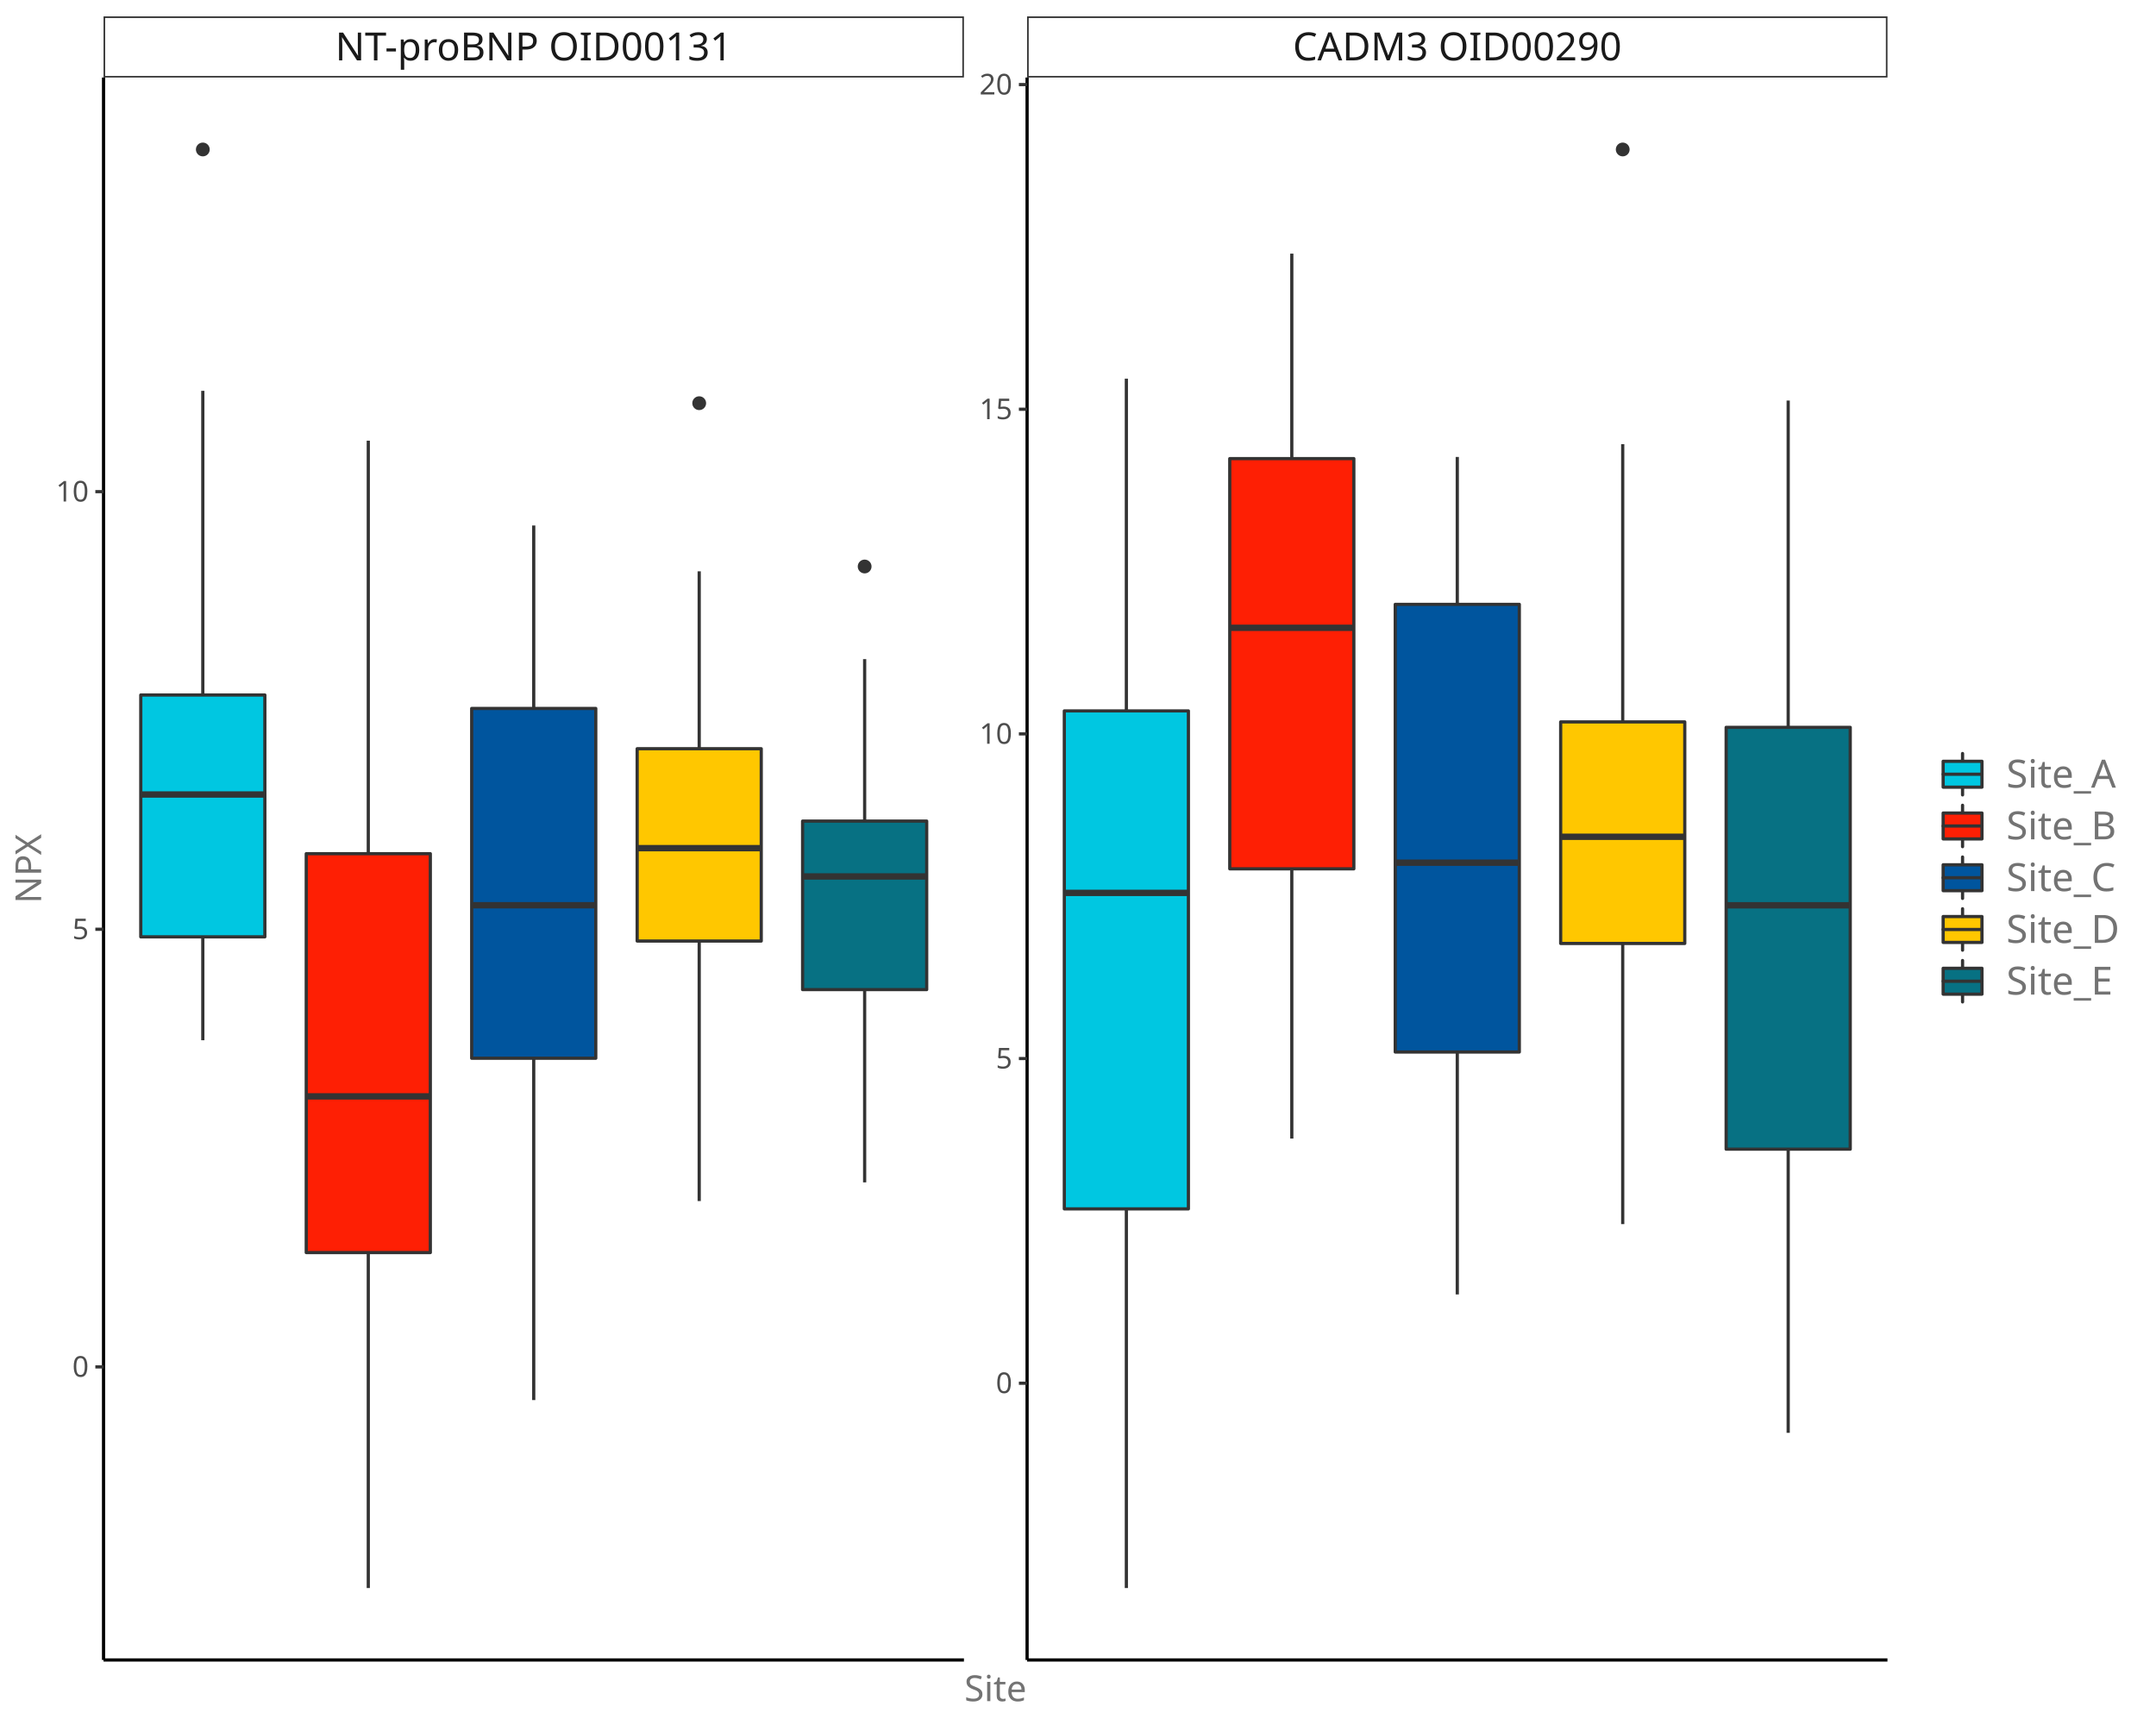
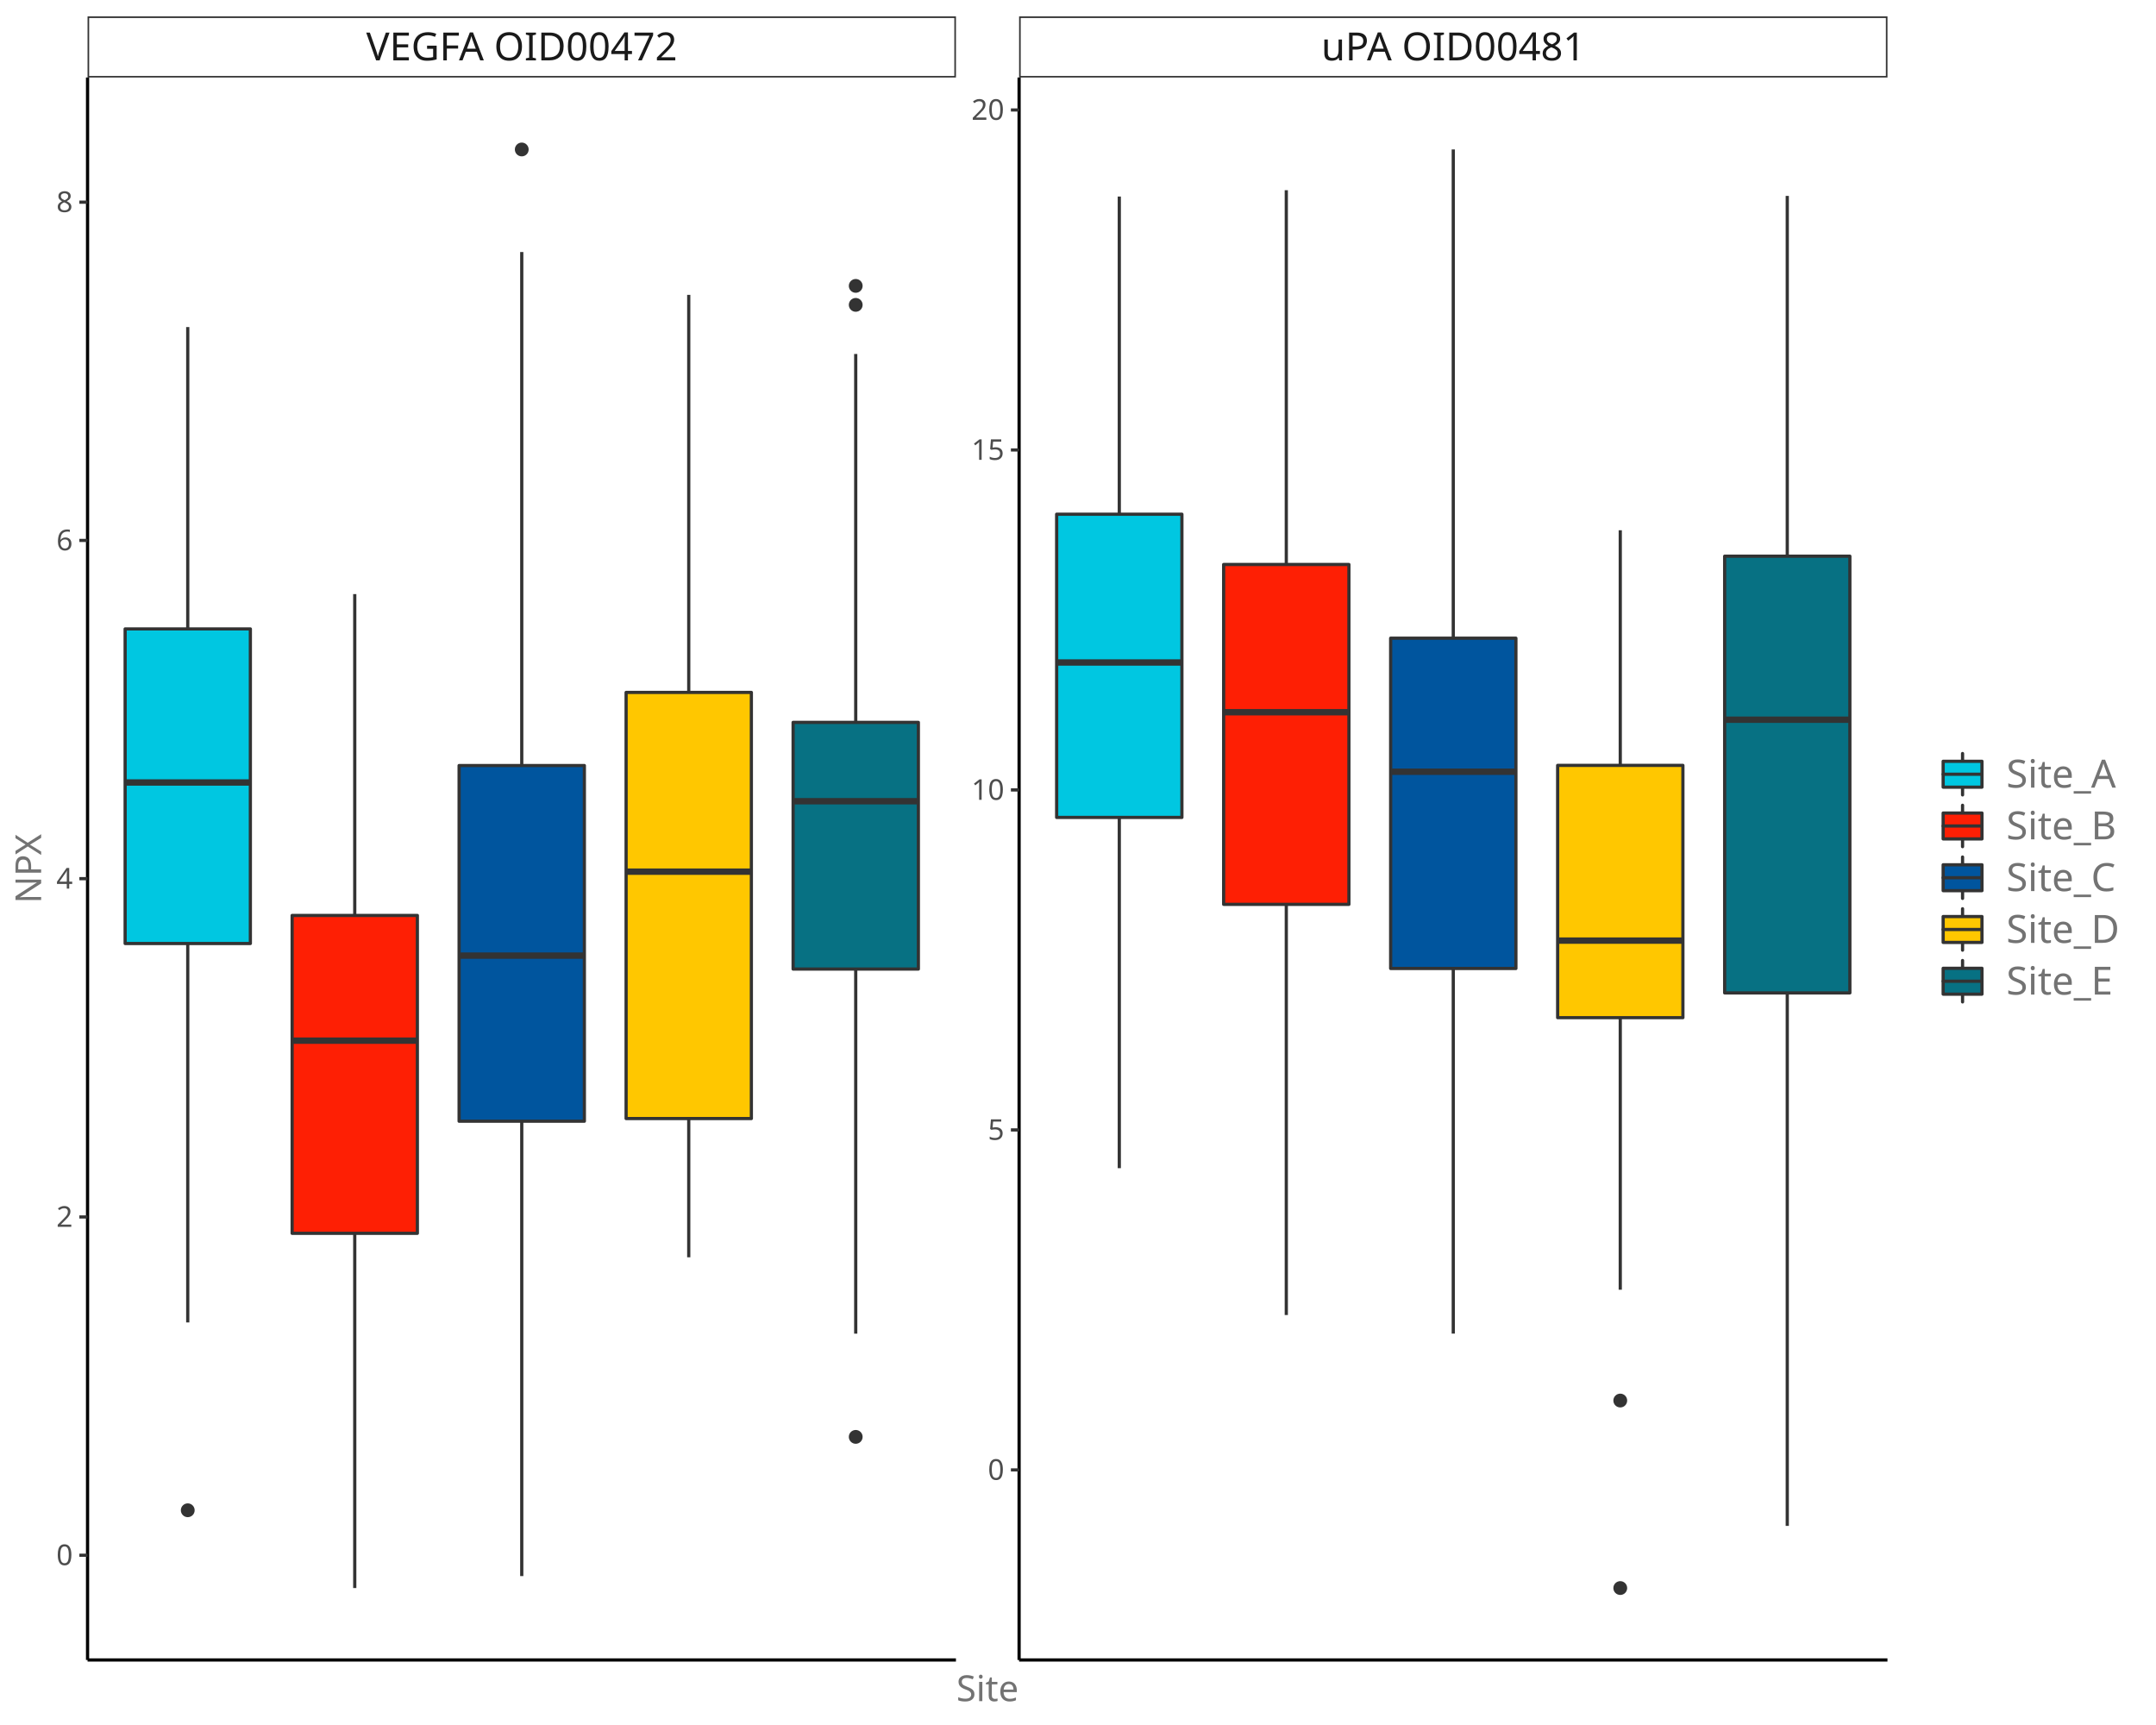
<svg xmlns="http://www.w3.org/2000/svg" class="svglite" data-engine-version="2.0" width="720.00pt" height="576.00pt" viewBox="0 0 720.00 576.00">
  <defs>
    <style type="text/css">
    .svglite line, .svglite polyline, .svglite polygon, .svglite path, .svglite rect, .svglite circle {
      fill: none;
      stroke: #000000;
      stroke-linecap: round;
      stroke-linejoin: round;
      stroke-miterlimit: 10.00;
    }
  </style>
  </defs>
  <rect width="100%" height="100%" style="stroke: none; fill: #FFFFFF;" />
  <defs>
    <clipPath id="cpMC4wMHw3MjAuMDB8MC4wMHw1NzYuMDA=">
      <rect x="0.00" y="0.00" width="720.00" height="576.00" />
    </clipPath>
  </defs>
  <g clip-path="url(#cpMC4wMHw3MjAuMDB8MC4wMHw1NzYuMDA=)">
    <rect x="0.00" y="0.00" width="720.00" height="576.00" style="stroke-width: 1.07; stroke: #FFFFFF; fill: #FFFFFF;" />
  </g>
  <defs>
-     <clipPath id="cpMzQuNTh8MzIxLjkxfDI1Ljg5fDU1NC4yOQ==">
-       <rect x="34.58" y="25.89" width="287.33" height="528.40" />
+     <clipPath id="cpMjkuMjR8MzE5LjI0fDI1Ljg5fDU1NC4yOQ==">
+       <rect x="29.24" y="25.89" width="290.00" height="528.40" />
    </clipPath>
  </defs>
-   <g clip-path="url(#cpMzQuNTh8MzIxLjkxfDI1Ljg5fDU1NC4yOQ==)">
-     <rect x="34.58" y="25.89" width="287.33" height="528.40" style="stroke-width: 1.07; stroke: none; fill: #FFFFFF;" />
-     <circle cx="67.73" cy="49.91" r="1.95" style="stroke-width: 0.71; stroke: #333333; fill: #333333;" />
-     <line x1="67.73" y1="232.07" x2="67.73" y2="130.50" style="stroke-width: 1.07; stroke: #333333; stroke-linecap: butt;" />
-     <line x1="67.73" y1="312.83" x2="67.73" y2="347.34" style="stroke-width: 1.07; stroke: #333333; stroke-linecap: butt;" />
-     <polygon points="47.01,232.07 47.01,312.83 88.45,312.83 88.45,232.07 47.01,232.07 " style="stroke-width: 1.07; stroke: #333333; fill: #00C7E1;" />
-     <line x1="47.01" y1="265.29" x2="88.45" y2="265.29" style="stroke-width: 2.13; stroke: #333333; stroke-linecap: butt;" />
-     <line x1="122.99" y1="285.06" x2="122.99" y2="147.14" style="stroke-width: 1.07; stroke: #333333; stroke-linecap: butt;" />
-     <line x1="122.99" y1="418.25" x2="122.99" y2="530.27" style="stroke-width: 1.07; stroke: #333333; stroke-linecap: butt;" />
-     <polygon points="102.27,285.06 102.27,418.25 143.71,418.25 143.71,285.06 102.27,285.06 " style="stroke-width: 1.07; stroke: #333333; fill: #FE1F04;" />
-     <line x1="102.27" y1="366.09" x2="143.71" y2="366.09" style="stroke-width: 2.13; stroke: #333333; stroke-linecap: butt;" />
-     <line x1="178.24" y1="236.56" x2="178.24" y2="175.46" style="stroke-width: 1.07; stroke: #333333; stroke-linecap: butt;" />
-     <line x1="178.24" y1="353.36" x2="178.24" y2="467.50" style="stroke-width: 1.07; stroke: #333333; stroke-linecap: butt;" />
-     <polygon points="157.52,236.56 157.52,353.36 198.96,353.36 198.96,236.56 157.52,236.56 " style="stroke-width: 1.07; stroke: #333333; fill: #00559E;" />
-     <line x1="157.52" y1="302.28" x2="198.96" y2="302.28" style="stroke-width: 2.13; stroke: #333333; stroke-linecap: butt;" />
-     <circle cx="233.50" cy="134.63" r="1.95" style="stroke-width: 0.71; stroke: #333333; fill: #333333;" />
-     <line x1="233.50" y1="250.01" x2="233.50" y2="190.77" style="stroke-width: 1.07; stroke: #333333; stroke-linecap: butt;" />
-     <line x1="233.50" y1="314.22" x2="233.50" y2="401.05" style="stroke-width: 1.07; stroke: #333333; stroke-linecap: butt;" />
-     <polygon points="212.78,250.01 212.78,314.22 254.22,314.22 254.22,250.01 212.78,250.01 " style="stroke-width: 1.07; stroke: #333333; fill: #FFC700;" />
-     <line x1="212.78" y1="283.21" x2="254.22" y2="283.21" style="stroke-width: 2.13; stroke: #333333; stroke-linecap: butt;" />
-     <circle cx="288.75" cy="189.16" r="1.95" style="stroke-width: 0.71; stroke: #333333; fill: #333333;" />
-     <line x1="288.75" y1="274.17" x2="288.75" y2="220.09" style="stroke-width: 1.07; stroke: #333333; stroke-linecap: butt;" />
-     <line x1="288.75" y1="330.44" x2="288.75" y2="394.81" style="stroke-width: 1.07; stroke: #333333; stroke-linecap: butt;" />
-     <polygon points="268.03,274.17 268.03,330.44 309.47,330.44 309.47,274.17 268.03,274.17 " style="stroke-width: 1.07; stroke: #333333; fill: #077183;" />
-     <line x1="268.03" y1="292.65" x2="309.47" y2="292.65" style="stroke-width: 2.13; stroke: #333333; stroke-linecap: butt;" />
+   <g clip-path="url(#cpMjkuMjR8MzE5LjI0fDI1Ljg5fDU1NC4yOQ==)">
+     <rect x="29.24" y="25.89" width="290.00" height="528.40" style="stroke-width: 1.07; stroke: none; fill: #FFFFFF;" />
+     <circle cx="62.70" cy="504.30" r="1.95" style="stroke-width: 0.71; stroke: #333333; fill: #333333;" />
+     <line x1="62.70" y1="210.00" x2="62.70" y2="109.21" style="stroke-width: 1.07; stroke: #333333; stroke-linecap: butt;" />
+     <line x1="62.70" y1="315.05" x2="62.70" y2="441.59" style="stroke-width: 1.07; stroke: #333333; stroke-linecap: butt;" />
+     <polygon points="41.79,210.00 41.79,315.05 83.61,315.05 83.61,210.00 41.79,210.00 " style="stroke-width: 1.07; stroke: #333333; fill: #00C7E1;" />
+     <line x1="41.79" y1="261.28" x2="83.61" y2="261.28" style="stroke-width: 2.13; stroke: #333333; stroke-linecap: butt;" />
+     <line x1="118.47" y1="305.68" x2="118.47" y2="198.38" style="stroke-width: 1.07; stroke: #333333; stroke-linecap: butt;" />
+     <line x1="118.47" y1="411.82" x2="118.47" y2="530.27" style="stroke-width: 1.07; stroke: #333333; stroke-linecap: butt;" />
+     <polygon points="97.56,305.68 97.56,411.82 139.38,411.82 139.38,305.68 97.56,305.68 " style="stroke-width: 1.07; stroke: #333333; fill: #FE1F04;" />
+     <line x1="97.56" y1="347.50" x2="139.38" y2="347.50" style="stroke-width: 2.13; stroke: #333333; stroke-linecap: butt;" />
+     <circle cx="174.24" cy="49.91" r="1.95" style="stroke-width: 0.71; stroke: #333333; fill: #333333;" />
+     <line x1="174.24" y1="255.62" x2="174.24" y2="84.16" style="stroke-width: 1.07; stroke: #333333; stroke-linecap: butt;" />
+     <line x1="174.24" y1="374.39" x2="174.24" y2="526.27" style="stroke-width: 1.07; stroke: #333333; stroke-linecap: butt;" />
+     <polygon points="153.32,255.62 153.32,374.39 195.15,374.39 195.15,255.62 153.32,255.62 " style="stroke-width: 1.07; stroke: #333333; fill: #00559E;" />
+     <line x1="153.32" y1="319.09" x2="195.15" y2="319.09" style="stroke-width: 2.13; stroke: #333333; stroke-linecap: butt;" />
+     <line x1="230.01" y1="231.21" x2="230.01" y2="98.46" style="stroke-width: 1.07; stroke: #333333; stroke-linecap: butt;" />
+     <line x1="230.01" y1="373.50" x2="230.01" y2="419.82" style="stroke-width: 1.07; stroke: #333333; stroke-linecap: butt;" />
+     <polygon points="209.09,231.21 209.09,373.50 250.92,373.50 250.92,231.21 209.09,231.21 " style="stroke-width: 1.07; stroke: #333333; fill: #FFC700;" />
+     <line x1="209.09" y1="291.07" x2="250.92" y2="291.07" style="stroke-width: 2.13; stroke: #333333; stroke-linecap: butt;" />
+     <circle cx="285.77" cy="479.79" r="1.95" style="stroke-width: 0.71; stroke: #333333; fill: #333333;" />
+     <circle cx="285.77" cy="101.80" r="1.95" style="stroke-width: 0.71; stroke: #333333; fill: #333333;" />
+     <circle cx="285.77" cy="95.46" r="1.95" style="stroke-width: 0.71; stroke: #333333; fill: #333333;" />
+     <line x1="285.77" y1="241.21" x2="285.77" y2="118.19" style="stroke-width: 1.07; stroke: #333333; stroke-linecap: butt;" />
+     <line x1="285.77" y1="323.58" x2="285.77" y2="445.33" style="stroke-width: 1.07; stroke: #333333; stroke-linecap: butt;" />
+     <polygon points="264.86,241.21 264.86,323.58 306.69,323.58 306.69,241.21 264.86,241.21 " style="stroke-width: 1.07; stroke: #333333; fill: #077183;" />
+     <line x1="264.86" y1="267.55" x2="306.69" y2="267.55" style="stroke-width: 2.13; stroke: #333333; stroke-linecap: butt;" />
  </g>
  <g clip-path="url(#cpMC4wMHw3MjAuMDB8MC4wMHw1NzYuMDA=)">
</g>
  <defs>
-     <clipPath id="cpMzQzLjAwfDYzMC4zMnwyNS44OXw1NTQuMjk=">
-       <rect x="343.00" y="25.89" width="287.33" height="528.40" />
+     <clipPath id="cpMzQwLjMzfDYzMC4zMnwyNS44OXw1NTQuMjk=">
+       <rect x="340.33" y="25.89" width="290.00" height="528.40" />
    </clipPath>
  </defs>
-   <g clip-path="url(#cpMzQzLjAwfDYzMC4zMnwyNS44OXw1NTQuMjk=)">
-     <rect x="343.00" y="25.89" width="287.33" height="528.40" style="stroke-width: 1.07; stroke: none; fill: #FFFFFF;" />
-     <line x1="376.15" y1="237.38" x2="376.15" y2="126.46" style="stroke-width: 1.07; stroke: #333333; stroke-linecap: butt;" />
-     <line x1="376.15" y1="403.66" x2="376.15" y2="530.27" style="stroke-width: 1.07; stroke: #333333; stroke-linecap: butt;" />
-     <polygon points="355.43,237.38 355.43,403.66 396.87,403.66 396.87,237.38 355.43,237.38 " style="stroke-width: 1.07; stroke: #333333; fill: #00C7E1;" />
-     <line x1="355.43" y1="298.15" x2="396.87" y2="298.15" style="stroke-width: 2.13; stroke: #333333; stroke-linecap: butt;" />
-     <line x1="431.40" y1="153.14" x2="431.40" y2="84.70" style="stroke-width: 1.07; stroke: #333333; stroke-linecap: butt;" />
-     <line x1="431.40" y1="290.11" x2="431.40" y2="380.17" style="stroke-width: 1.07; stroke: #333333; stroke-linecap: butt;" />
-     <polygon points="410.68,153.14 410.68,290.11 452.12,290.11 452.12,153.14 410.68,153.14 " style="stroke-width: 1.07; stroke: #333333; fill: #FE1F04;" />
-     <line x1="410.68" y1="209.64" x2="452.12" y2="209.64" style="stroke-width: 2.13; stroke: #333333; stroke-linecap: butt;" />
-     <line x1="486.66" y1="201.80" x2="486.66" y2="152.59" style="stroke-width: 1.07; stroke: #333333; stroke-linecap: butt;" />
-     <line x1="486.66" y1="351.28" x2="486.66" y2="432.23" style="stroke-width: 1.07; stroke: #333333; stroke-linecap: butt;" />
-     <polygon points="465.94,201.80 465.94,351.28 507.38,351.28 507.38,201.80 465.94,201.80 " style="stroke-width: 1.07; stroke: #333333; fill: #00559E;" />
-     <line x1="465.94" y1="288.07" x2="507.38" y2="288.07" style="stroke-width: 2.13; stroke: #333333; stroke-linecap: butt;" />
-     <circle cx="541.91" cy="49.91" r="1.95" style="stroke-width: 0.71; stroke: #333333; fill: #333333;" />
-     <line x1="541.91" y1="241.05" x2="541.91" y2="148.32" style="stroke-width: 1.07; stroke: #333333; stroke-linecap: butt;" />
-     <line x1="541.91" y1="315.03" x2="541.91" y2="408.74" style="stroke-width: 1.07; stroke: #333333; stroke-linecap: butt;" />
-     <polygon points="521.19,241.05 521.19,315.03 562.63,315.03 562.63,241.05 521.19,241.05 " style="stroke-width: 1.07; stroke: #333333; fill: #FFC700;" />
-     <line x1="521.19" y1="279.40" x2="562.63" y2="279.40" style="stroke-width: 2.13; stroke: #333333; stroke-linecap: butt;" />
-     <line x1="597.17" y1="242.87" x2="597.17" y2="133.74" style="stroke-width: 1.07; stroke: #333333; stroke-linecap: butt;" />
-     <line x1="597.17" y1="383.72" x2="597.17" y2="478.45" style="stroke-width: 1.07; stroke: #333333; stroke-linecap: butt;" />
-     <polygon points="576.45,242.87 576.45,383.72 617.89,383.72 617.89,242.87 576.45,242.87 " style="stroke-width: 1.07; stroke: #333333; fill: #077183;" />
-     <line x1="576.45" y1="302.30" x2="617.89" y2="302.30" style="stroke-width: 2.13; stroke: #333333; stroke-linecap: butt;" />
+   <g clip-path="url(#cpMzQwLjMzfDYzMC4zMnwyNS44OXw1NTQuMjk=)">
+     <rect x="340.33" y="25.89" width="290.00" height="528.40" style="stroke-width: 1.07; stroke: none; fill: #FFFFFF;" />
+     <line x1="373.79" y1="171.70" x2="373.79" y2="65.62" style="stroke-width: 1.07; stroke: #333333; stroke-linecap: butt;" />
+     <line x1="373.79" y1="272.95" x2="373.79" y2="390.07" style="stroke-width: 1.07; stroke: #333333; stroke-linecap: butt;" />
+     <polygon points="352.87,171.70 352.87,272.95 394.70,272.95 394.70,171.70 352.87,171.70 " style="stroke-width: 1.07; stroke: #333333; fill: #00C7E1;" />
+     <line x1="352.87" y1="221.21" x2="394.70" y2="221.21" style="stroke-width: 2.13; stroke: #333333; stroke-linecap: butt;" />
+     <line x1="429.56" y1="188.49" x2="429.56" y2="63.52" style="stroke-width: 1.07; stroke: #333333; stroke-linecap: butt;" />
+     <line x1="429.56" y1="301.97" x2="429.56" y2="439.11" style="stroke-width: 1.07; stroke: #333333; stroke-linecap: butt;" />
+     <polygon points="408.64,188.49 408.64,301.97 450.47,301.97 450.47,188.49 408.64,188.49 " style="stroke-width: 1.07; stroke: #333333; fill: #FE1F04;" />
+     <line x1="408.64" y1="237.83" x2="450.47" y2="237.83" style="stroke-width: 2.13; stroke: #333333; stroke-linecap: butt;" />
+     <line x1="485.32" y1="213.10" x2="485.32" y2="49.91" style="stroke-width: 1.07; stroke: #333333; stroke-linecap: butt;" />
+     <line x1="485.32" y1="323.39" x2="485.32" y2="445.30" style="stroke-width: 1.07; stroke: #333333; stroke-linecap: butt;" />
+     <polygon points="464.41,213.10 464.41,323.39 506.24,323.39 506.24,213.10 464.41,213.10 " style="stroke-width: 1.07; stroke: #333333; fill: #00559E;" />
+     <line x1="464.41" y1="257.70" x2="506.24" y2="257.70" style="stroke-width: 2.13; stroke: #333333; stroke-linecap: butt;" />
+     <circle cx="541.09" cy="467.66" r="1.95" style="stroke-width: 0.71; stroke: #333333; fill: #333333;" />
+     <circle cx="541.09" cy="530.27" r="1.95" style="stroke-width: 0.71; stroke: #333333; fill: #333333;" />
+     <line x1="541.09" y1="255.57" x2="541.09" y2="177.07" style="stroke-width: 1.07; stroke: #333333; stroke-linecap: butt;" />
+     <line x1="541.09" y1="339.81" x2="541.09" y2="430.65" style="stroke-width: 1.07; stroke: #333333; stroke-linecap: butt;" />
+     <polygon points="520.18,255.57 520.18,339.81 562.01,339.81 562.01,255.57 520.18,255.57 " style="stroke-width: 1.07; stroke: #333333; fill: #FFC700;" />
+     <line x1="520.18" y1="314.09" x2="562.01" y2="314.09" style="stroke-width: 2.13; stroke: #333333; stroke-linecap: butt;" />
+     <line x1="596.86" y1="185.72" x2="596.86" y2="65.41" style="stroke-width: 1.07; stroke: #333333; stroke-linecap: butt;" />
+     <line x1="596.86" y1="331.54" x2="596.86" y2="509.51" style="stroke-width: 1.07; stroke: #333333; stroke-linecap: butt;" />
+     <polygon points="575.95,185.72 575.95,331.54 617.77,331.54 617.77,185.72 575.95,185.72 " style="stroke-width: 1.07; stroke: #333333; fill: #077183;" />
+     <line x1="575.95" y1="240.32" x2="617.77" y2="240.32" style="stroke-width: 2.13; stroke: #333333; stroke-linecap: butt;" />
  </g>
  <g clip-path="url(#cpMC4wMHw3MjAuMDB8MC4wMHw1NzYuMDA=)">
</g>
  <defs>
-     <clipPath id="cpMzQuNTh8MzIxLjkxfDUuNDh8MjUuODk=">
-       <rect x="34.58" y="5.48" width="287.33" height="20.41" />
+     <clipPath id="cpMjkuMjR8MzE5LjI0fDUuNDh8MjUuODk=">
+       <rect x="29.24" y="5.48" width="290.00" height="20.41" />
    </clipPath>
  </defs>
-   <g clip-path="url(#cpMzQuNTh8MzIxLjkxfDUuNDh8MjUuODk=)">
-     <rect x="34.58" y="5.48" width="287.33" height="20.41" style="stroke-width: 1.07; stroke: #333333; fill: #FFFFFF;" />
-     <text x="178.24" y="20.16" text-anchor="middle" style="font-size: 13.00px; fill: #1A1A1A; font-family: sans;" textLength="130.07px" lengthAdjust="spacingAndGlyphs">NT-proBNP OID00131</text>
+   <g clip-path="url(#cpMjkuMjR8MzE5LjI0fDUuNDh8MjUuODk=)">
+     <rect x="29.24" y="5.48" width="290.00" height="20.41" style="stroke-width: 1.07; stroke: #333333; fill: #FFFFFF;" />
+     <text x="174.24" y="20.16" text-anchor="middle" style="font-size: 13.00px; fill: #1A1A1A; font-family: sans;" textLength="106.96px" lengthAdjust="spacingAndGlyphs">VEGFA OID00472</text>
  </g>
  <g clip-path="url(#cpMC4wMHw3MjAuMDB8MC4wMHw1NzYuMDA=)">
</g>
  <defs>
-     <clipPath id="cpMzQzLjAwfDYzMC4zMnw1LjQ4fDI1Ljg5">
-       <rect x="343.00" y="5.48" width="287.33" height="20.41" />
+     <clipPath id="cpMzQwLjMzfDYzMC4zMnw1LjQ4fDI1Ljg5">
+       <rect x="340.33" y="5.48" width="290.00" height="20.41" />
    </clipPath>
  </defs>
-   <g clip-path="url(#cpMzQzLjAwfDYzMC4zMnw1LjQ4fDI1Ljg5)">
-     <rect x="343.00" y="5.48" width="287.33" height="20.41" style="stroke-width: 1.07; stroke: #333333; fill: #FFFFFF;" />
-     <text x="486.66" y="20.16" text-anchor="middle" style="font-size: 13.00px; fill: #1A1A1A; font-family: sans;" textLength="108.40px" lengthAdjust="spacingAndGlyphs">CADM3 OID00290</text>
+   <g clip-path="url(#cpMzQwLjMzfDYzMC4zMnw1LjQ4fDI1Ljg5)">
+     <rect x="340.33" y="5.48" width="290.00" height="20.41" style="stroke-width: 1.07; stroke: #333333; fill: #FFFFFF;" />
+     <text x="485.32" y="20.16" text-anchor="middle" style="font-size: 13.00px; fill: #1A1A1A; font-family: sans;" textLength="87.46px" lengthAdjust="spacingAndGlyphs">uPA OID00481</text>
  </g>
  <g clip-path="url(#cpMC4wMHw3MjAuMDB8MC4wMHw1NzYuMDA=)">
-     <polyline points="34.58,554.29 321.91,554.29 " style="stroke-width: 1.07; stroke-linecap: butt;" />
-     <polyline points="343.00,554.29 630.32,554.29 " style="stroke-width: 1.07; stroke-linecap: butt;" />
-     <polyline points="343.00,554.29 343.00,25.89 " style="stroke-width: 1.07; stroke-linecap: butt;" />
-     <text x="338.06" y="465.17" text-anchor="end" style="font-size: 9.60px; fill: #4D4D4D; font-family: sans;" textLength="5.34px" lengthAdjust="spacingAndGlyphs">0</text>
-     <text x="338.06" y="356.77" text-anchor="end" style="font-size: 9.60px; fill: #4D4D4D; font-family: sans;" textLength="5.34px" lengthAdjust="spacingAndGlyphs">5</text>
-     <text x="338.06" y="248.36" text-anchor="end" style="font-size: 9.60px; fill: #4D4D4D; font-family: sans;" textLength="10.68px" lengthAdjust="spacingAndGlyphs">10</text>
-     <text x="338.06" y="139.96" text-anchor="end" style="font-size: 9.60px; fill: #4D4D4D; font-family: sans;" textLength="10.68px" lengthAdjust="spacingAndGlyphs">15</text>
-     <text x="338.06" y="31.55" text-anchor="end" style="font-size: 9.60px; fill: #4D4D4D; font-family: sans;" textLength="10.68px" lengthAdjust="spacingAndGlyphs">20</text>
-     <polyline points="340.26,461.87 343.00,461.87 " style="stroke-width: 1.07; stroke: #333333; stroke-linecap: butt;" />
-     <polyline points="340.26,353.46 343.00,353.46 " style="stroke-width: 1.07; stroke: #333333; stroke-linecap: butt;" />
-     <polyline points="340.26,245.06 343.00,245.06 " style="stroke-width: 1.07; stroke: #333333; stroke-linecap: butt;" />
-     <polyline points="340.26,136.65 343.00,136.65 " style="stroke-width: 1.07; stroke: #333333; stroke-linecap: butt;" />
-     <polyline points="340.26,28.25 343.00,28.25 " style="stroke-width: 1.07; stroke: #333333; stroke-linecap: butt;" />
-     <polyline points="34.58,554.29 34.58,25.89 " style="stroke-width: 1.07; stroke-linecap: butt;" />
-     <text x="29.65" y="459.72" text-anchor="end" style="font-size: 9.60px; fill: #4D4D4D; font-family: sans;" textLength="5.34px" lengthAdjust="spacingAndGlyphs">0</text>
-     <text x="29.65" y="313.60" text-anchor="end" style="font-size: 9.60px; fill: #4D4D4D; font-family: sans;" textLength="5.34px" lengthAdjust="spacingAndGlyphs">5</text>
-     <text x="29.65" y="167.47" text-anchor="end" style="font-size: 9.60px; fill: #4D4D4D; font-family: sans;" textLength="10.68px" lengthAdjust="spacingAndGlyphs">10</text>
-     <polyline points="31.84,456.42 34.58,456.42 " style="stroke-width: 1.07; stroke: #333333; stroke-linecap: butt;" />
-     <polyline points="31.84,310.29 34.58,310.29 " style="stroke-width: 1.07; stroke: #333333; stroke-linecap: butt;" />
-     <polyline points="31.84,164.17 34.58,164.17 " style="stroke-width: 1.07; stroke: #333333; stroke-linecap: butt;" />
-     <text x="332.45" y="568.03" text-anchor="middle" style="font-size: 12.00px; fill: #737373; font-family: sans;" textLength="20.68px" lengthAdjust="spacingAndGlyphs">Site</text>
+     <polyline points="29.24,554.29 319.24,554.29 " style="stroke-width: 1.07; stroke-linecap: butt;" />
+     <polyline points="340.33,554.29 630.32,554.29 " style="stroke-width: 1.07; stroke-linecap: butt;" />
+     <polyline points="340.33,554.29 340.33,25.89 " style="stroke-width: 1.07; stroke-linecap: butt;" />
+     <text x="335.39" y="494.13" text-anchor="end" style="font-size: 9.60px; fill: #4D4D4D; font-family: sans;" textLength="5.34px" lengthAdjust="spacingAndGlyphs">0</text>
+     <text x="335.39" y="380.60" text-anchor="end" style="font-size: 9.60px; fill: #4D4D4D; font-family: sans;" textLength="5.34px" lengthAdjust="spacingAndGlyphs">5</text>
+     <text x="335.39" y="267.08" text-anchor="end" style="font-size: 9.60px; fill: #4D4D4D; font-family: sans;" textLength="10.68px" lengthAdjust="spacingAndGlyphs">10</text>
+     <text x="335.39" y="153.55" text-anchor="end" style="font-size: 9.60px; fill: #4D4D4D; font-family: sans;" textLength="10.68px" lengthAdjust="spacingAndGlyphs">15</text>
+     <text x="335.39" y="40.02" text-anchor="end" style="font-size: 9.60px; fill: #4D4D4D; font-family: sans;" textLength="10.68px" lengthAdjust="spacingAndGlyphs">20</text>
+     <polyline points="337.59,490.82 340.33,490.82 " style="stroke-width: 1.07; stroke: #333333; stroke-linecap: butt;" />
+     <polyline points="337.59,377.30 340.33,377.30 " style="stroke-width: 1.07; stroke: #333333; stroke-linecap: butt;" />
+     <polyline points="337.59,263.77 340.33,263.77 " style="stroke-width: 1.07; stroke: #333333; stroke-linecap: butt;" />
+     <polyline points="337.59,150.25 340.33,150.25 " style="stroke-width: 1.07; stroke: #333333; stroke-linecap: butt;" />
+     <polyline points="337.59,36.72 340.33,36.72 " style="stroke-width: 1.07; stroke: #333333; stroke-linecap: butt;" />
+     <polyline points="29.24,554.29 29.24,25.89 " style="stroke-width: 1.07; stroke-linecap: butt;" />
+     <text x="24.31" y="522.61" text-anchor="end" style="font-size: 9.60px; fill: #4D4D4D; font-family: sans;" textLength="5.34px" lengthAdjust="spacingAndGlyphs">0</text>
+     <text x="24.31" y="409.66" text-anchor="end" style="font-size: 9.60px; fill: #4D4D4D; font-family: sans;" textLength="5.34px" lengthAdjust="spacingAndGlyphs">2</text>
+     <text x="24.31" y="296.71" text-anchor="end" style="font-size: 9.60px; fill: #4D4D4D; font-family: sans;" textLength="5.34px" lengthAdjust="spacingAndGlyphs">4</text>
+     <text x="24.31" y="183.75" text-anchor="end" style="font-size: 9.60px; fill: #4D4D4D; font-family: sans;" textLength="5.34px" lengthAdjust="spacingAndGlyphs">6</text>
+     <text x="24.31" y="70.80" text-anchor="end" style="font-size: 9.60px; fill: #4D4D4D; font-family: sans;" textLength="5.34px" lengthAdjust="spacingAndGlyphs">8</text>
+     <polyline points="26.50,519.31 29.24,519.31 " style="stroke-width: 1.07; stroke: #333333; stroke-linecap: butt;" />
+     <polyline points="26.50,406.36 29.24,406.36 " style="stroke-width: 1.07; stroke: #333333; stroke-linecap: butt;" />
+     <polyline points="26.50,293.40 29.24,293.40 " style="stroke-width: 1.07; stroke: #333333; stroke-linecap: butt;" />
+     <polyline points="26.50,180.45 29.24,180.45 " style="stroke-width: 1.07; stroke: #333333; stroke-linecap: butt;" />
+     <polyline points="26.50,67.50 29.24,67.50 " style="stroke-width: 1.07; stroke: #333333; stroke-linecap: butt;" />
+     <text x="329.78" y="568.03" text-anchor="middle" style="font-size: 12.00px; fill: #737373; font-family: sans;" textLength="20.68px" lengthAdjust="spacingAndGlyphs">Site</text>
    <text transform="translate(13.74,290.09) rotate(-90)" text-anchor="middle" style="font-size: 12.00px; fill: #737373; font-family: sans;" textLength="24.68px" lengthAdjust="spacingAndGlyphs">NPX</text>
    <rect x="641.28" y="238.42" width="73.24" height="103.34" style="stroke-width: 1.07; stroke: none; fill: #FFFFFF;" />
    <rect x="646.76" y="249.88" width="17.28" height="17.28" style="stroke-width: 1.07; stroke: none; fill: #FFFFFF;" />
    <polyline points="655.40,265.43 655.40,262.84 " style="stroke-width: 1.07; stroke: #333333;" />
    <polyline points="655.40,254.20 655.40,251.61 " style="stroke-width: 1.07; stroke: #333333;" />
    <rect x="648.92" y="254.20" width="12.96" height="8.64" style="stroke-width: 1.07; stroke: #333333; fill: #00C7E1;" />
    <polyline points="648.92,258.52 661.88,258.52 " style="stroke-width: 1.07; stroke: #333333;" />
    <rect x="646.76" y="267.16" width="17.28" height="17.28" style="stroke-width: 1.07; stroke: none; fill: #FFFFFF;" />
    <polyline points="655.40,282.71 655.40,280.12 " style="stroke-width: 1.07; stroke: #333333;" />
    <polyline points="655.40,271.48 655.40,268.89 " style="stroke-width: 1.07; stroke: #333333;" />
    <rect x="648.92" y="271.48" width="12.96" height="8.64" style="stroke-width: 1.07; stroke: #333333; fill: #FE1F04;" />
    <polyline points="648.92,275.80 661.88,275.80 " style="stroke-width: 1.07; stroke: #333333;" />
    <rect x="646.76" y="284.44" width="17.28" height="17.28" style="stroke-width: 1.07; stroke: none; fill: #FFFFFF;" />
    <polyline points="655.40,299.99 655.40,297.40 " style="stroke-width: 1.07; stroke: #333333;" />
    <polyline points="655.40,288.76 655.40,286.17 " style="stroke-width: 1.07; stroke: #333333;" />
    <rect x="648.92" y="288.76" width="12.96" height="8.64" style="stroke-width: 1.07; stroke: #333333; fill: #00559E;" />
    <polyline points="648.92,293.08 661.88,293.08 " style="stroke-width: 1.07; stroke: #333333;" />
    <rect x="646.76" y="301.72" width="17.28" height="17.28" style="stroke-width: 1.07; stroke: none; fill: #FFFFFF;" />
    <polyline points="655.40,317.27 655.40,314.68 " style="stroke-width: 1.07; stroke: #333333;" />
    <polyline points="655.40,306.04 655.40,303.45 " style="stroke-width: 1.07; stroke: #333333;" />
    <rect x="648.92" y="306.04" width="12.96" height="8.64" style="stroke-width: 1.07; stroke: #333333; fill: #FFC700;" />
    <polyline points="648.92,310.36 661.88,310.36 " style="stroke-width: 1.07; stroke: #333333;" />
    <rect x="646.76" y="319.00" width="17.28" height="17.28" style="stroke-width: 1.07; stroke: none; fill: #FFFFFF;" />
    <polyline points="655.40,334.55 655.40,331.96 " style="stroke-width: 1.07; stroke: #333333;" />
    <polyline points="655.40,323.32 655.40,320.73 " style="stroke-width: 1.07; stroke: #333333;" />
    <rect x="648.92" y="323.32" width="12.96" height="8.64" style="stroke-width: 1.07; stroke: #333333; fill: #077183;" />
    <polyline points="648.92,327.64 661.88,327.64 " style="stroke-width: 1.07; stroke: #333333;" />
    <text x="670.02" y="262.99" style="font-size: 13.00px; fill: #737373; font-family: sans;" textLength="38.31px" lengthAdjust="spacingAndGlyphs">Site_A</text>
    <text x="670.02" y="280.27" style="font-size: 13.00px; fill: #737373; font-family: sans;" textLength="38.31px" lengthAdjust="spacingAndGlyphs">Site_B</text>
    <text x="670.02" y="297.55" style="font-size: 13.00px; fill: #737373; font-family: sans;" textLength="39.02px" lengthAdjust="spacingAndGlyphs">Site_C</text>
    <text x="670.02" y="314.83" style="font-size: 13.00px; fill: #737373; font-family: sans;" textLength="39.02px" lengthAdjust="spacingAndGlyphs">Site_D</text>
    <text x="670.02" y="332.11" style="font-size: 13.00px; fill: #737373; font-family: sans;" textLength="38.31px" lengthAdjust="spacingAndGlyphs">Site_E</text>
  </g>
</svg>
